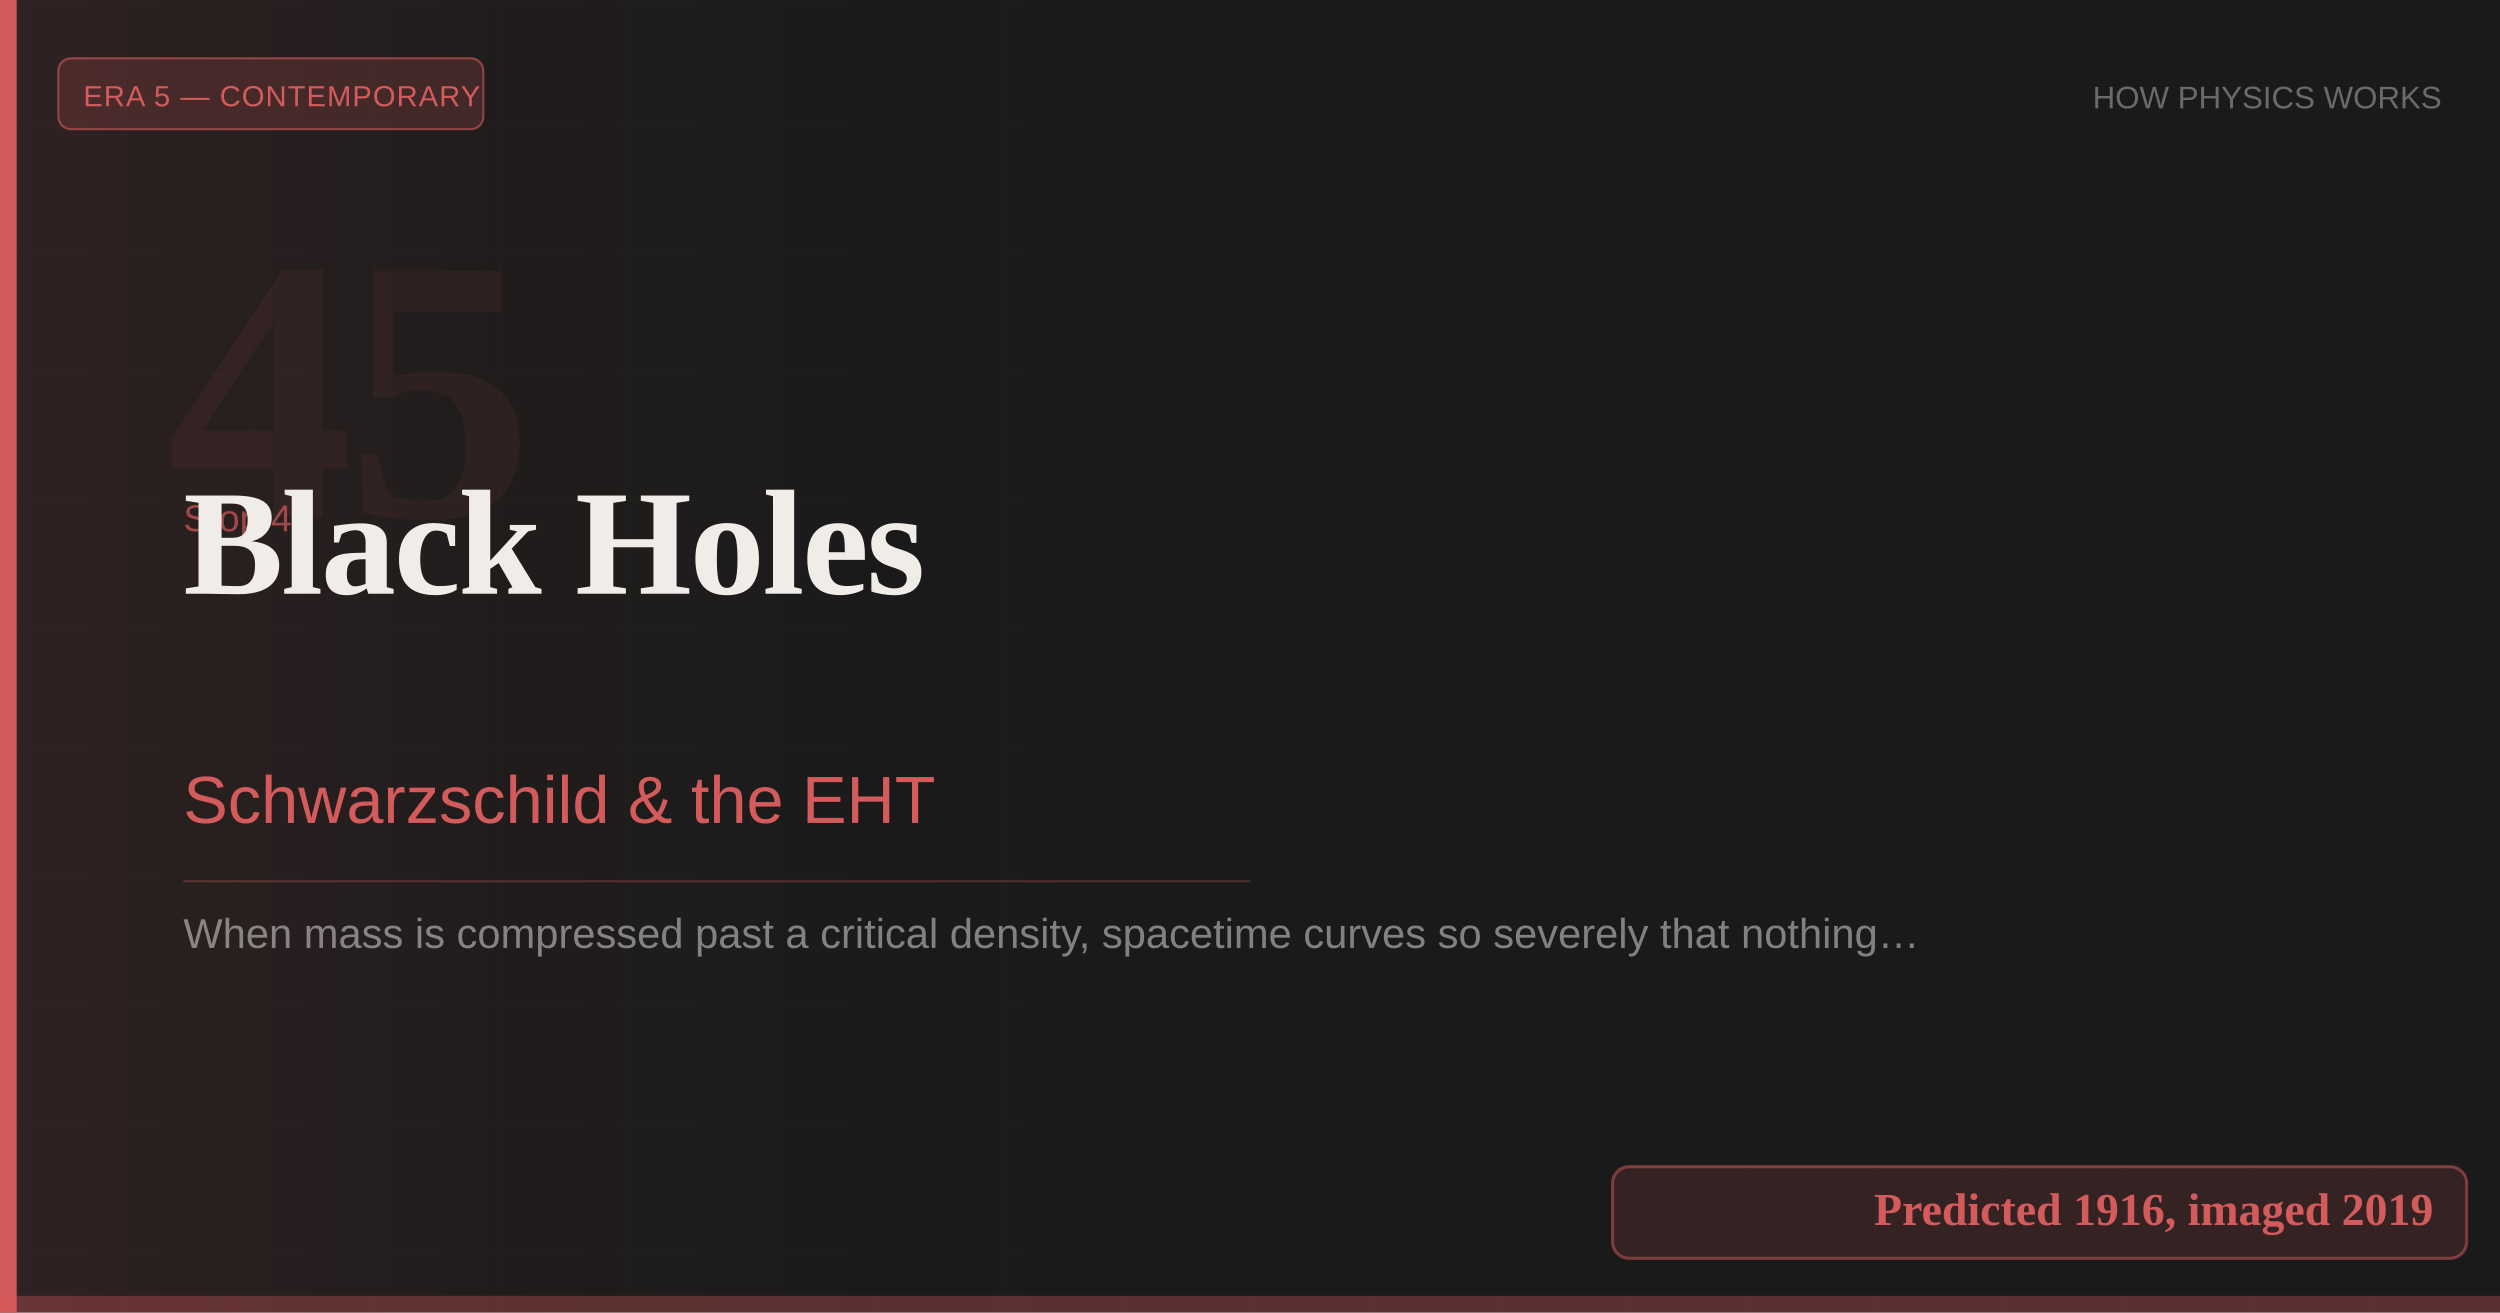
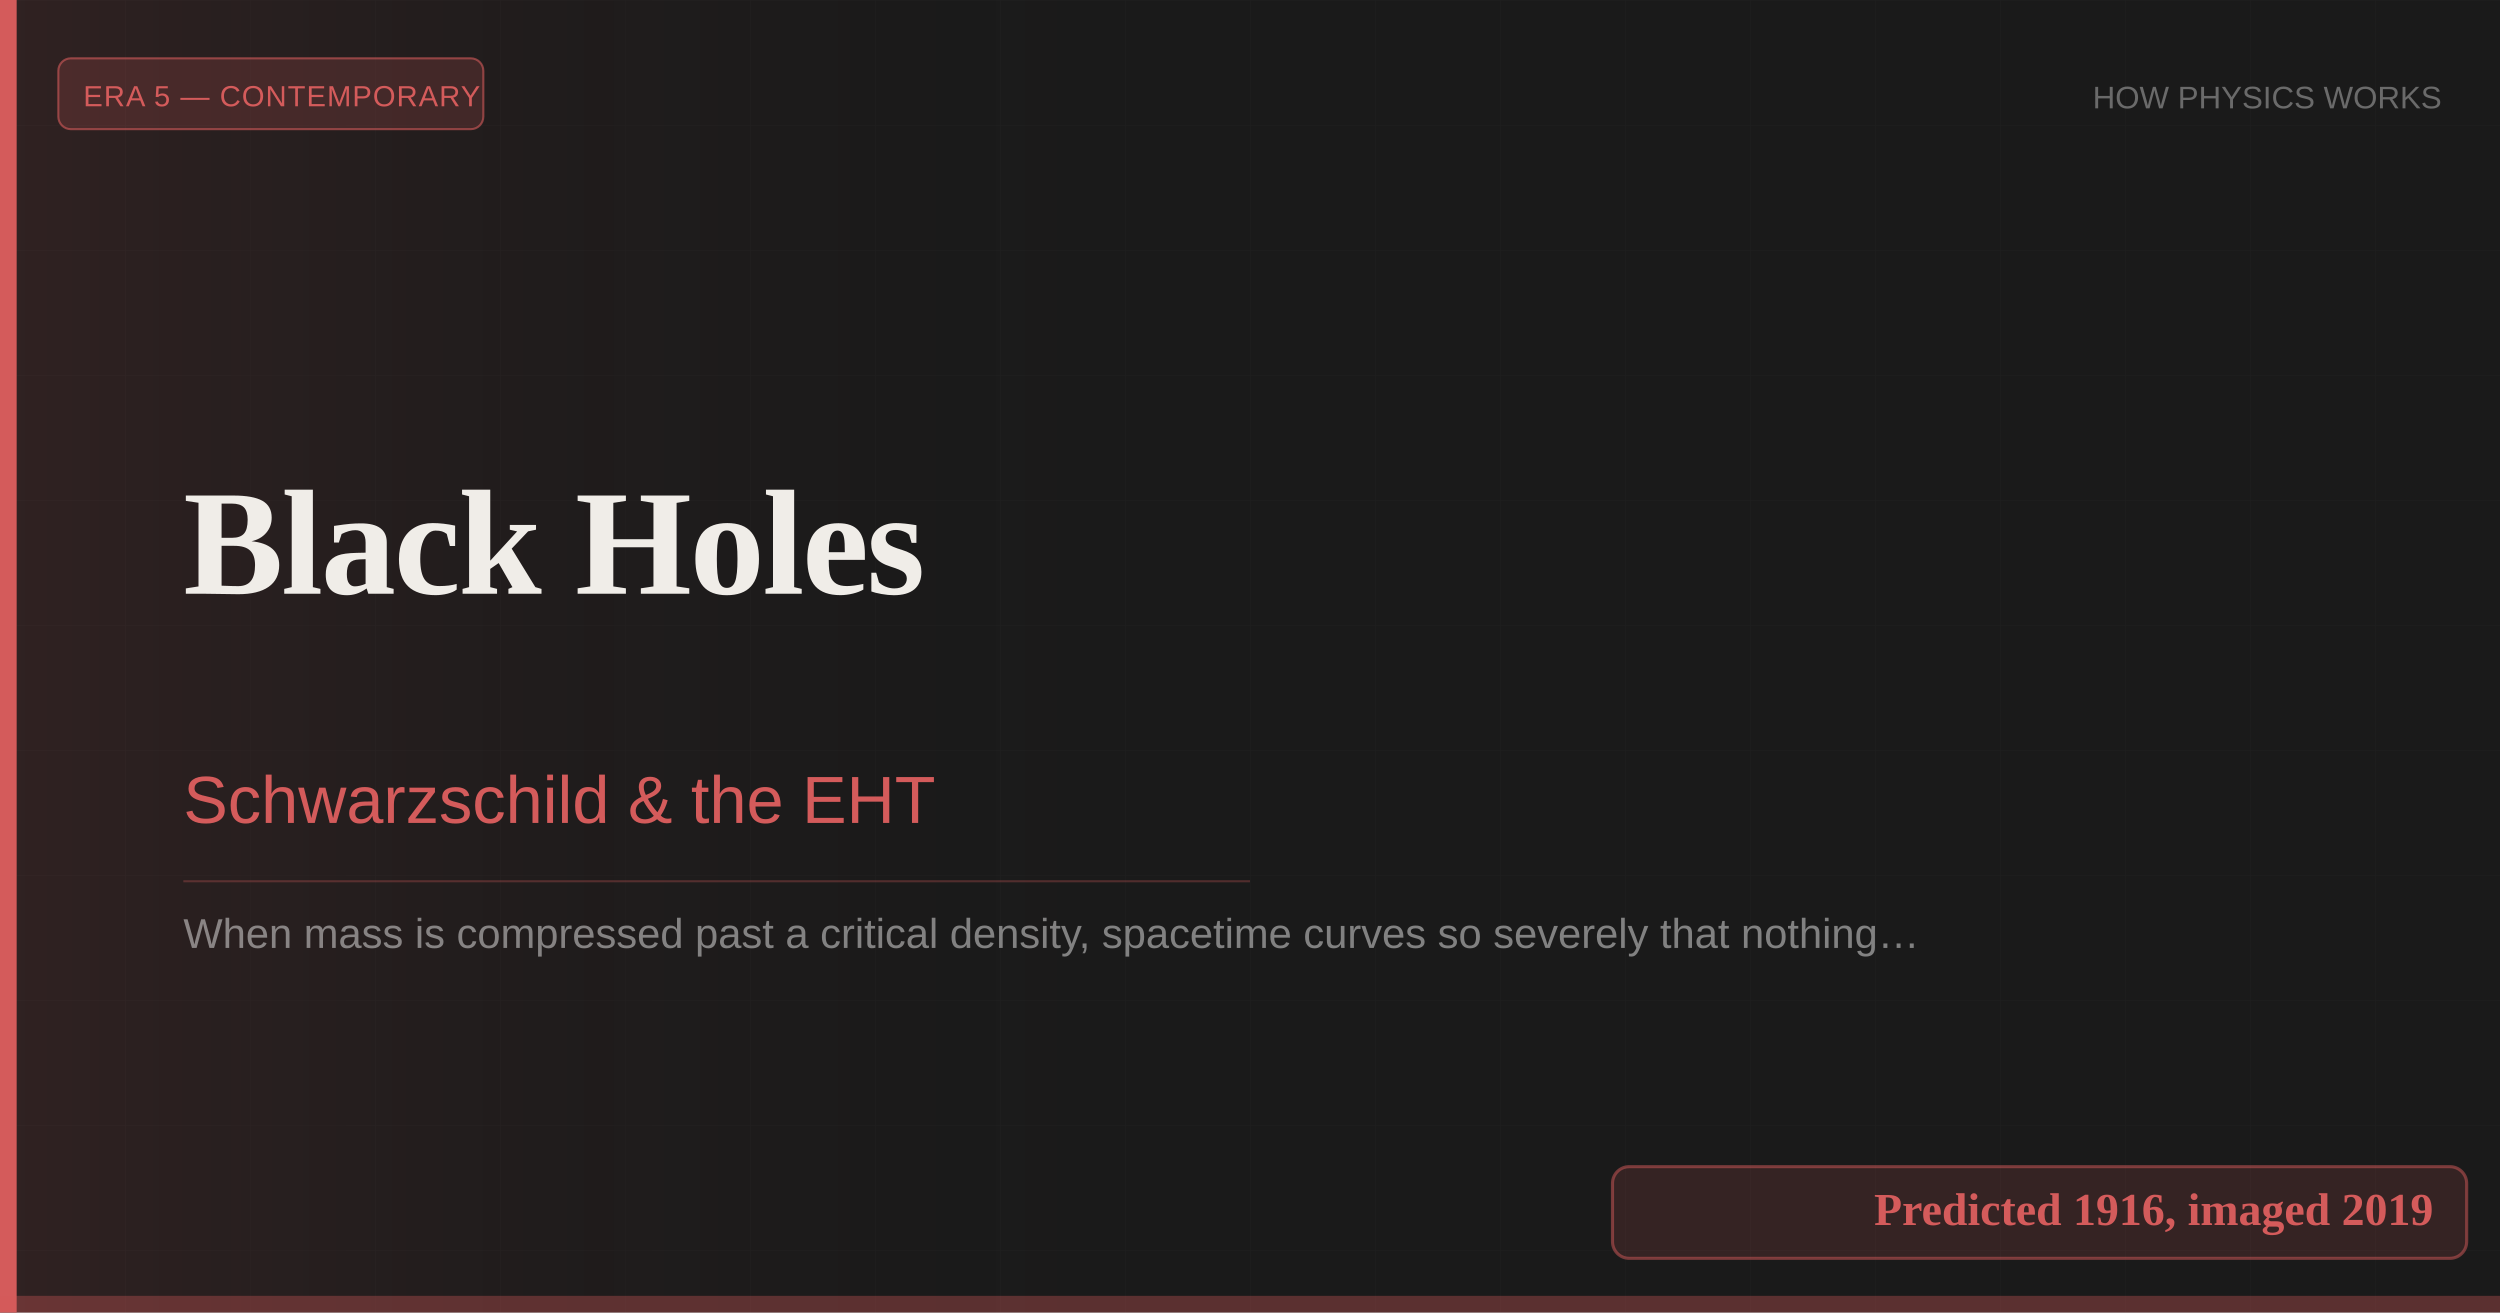
<svg xmlns="http://www.w3.org/2000/svg" width="1200" height="630" viewBox="0 0 1200 630">
  <rect width="1200" height="630" fill="#1a1a1a" />
  <defs>
    <pattern id="grid" width="60" height="60" patternUnits="userSpaceOnUse">
      <path d="M 60 0 L 0 0 0 60" fill="none" stroke="#ffffff" stroke-width="0.3" opacity="0.04" />
    </pattern>
    <linearGradient id="bgGrad" x1="0" y1="0" x2="1" y2="0">
      <stop offset="0%" stop-color="#d45b5b" stop-opacity="0.12" />
      <stop offset="100%" stop-color="#1a1a1a" stop-opacity="0" />
    </linearGradient>
  </defs>
  <rect width="1200" height="630" fill="url(#grid)" />
  <rect width="560" height="630" fill="url(#bgGrad)" />
  <rect x="0" y="0" width="8" height="630" fill="#d45b5b" />
  <rect x="28" y="28" width="204" height="34" rx="6" fill="#d45b5b" fill-opacity="0.18" />
  <rect x="28" y="28" width="204" height="34" rx="6" fill="none" stroke="#d45b5b" stroke-width="1" stroke-opacity="0.6" />
  <text x="40" y="51" font-family="'DM Sans', Arial, sans-serif" font-size="14" font-weight="500" fill="#d45b5b" letter-spacing="0.5">ERA 5 — CONTEMPORARY</text>
  <text x="1172" y="52" text-anchor="end" font-family="'DM Sans', Arial, sans-serif" font-size="15" font-weight="400" fill="#ffffff" fill-opacity="0.35">HOW PHYSICS WORKS</text>
-   <text x="80" y="248" font-family="Georgia, 'Times New Roman', serif" font-size="180" font-weight="700" fill="#d45b5b" fill-opacity="0.07" letter-spacing="-4">45</text>
-   <text x="88" y="255" font-family="'DM Sans', Arial, sans-serif" font-size="18" font-weight="400" fill="#d45b5b" fill-opacity="0.7">Stop 45</text>
  <text x="88" y="285" font-family="Georgia, 'Times New Roman', serif" font-size="72" font-weight="600" fill="#f0ede8" letter-spacing="-1">Black Holes</text>
  <text x="88" y="395" font-family="'DM Sans', Arial, sans-serif" font-size="32" font-weight="400" fill="#d45b5b">Schwarzschild &amp; the EHT</text>
  <line x1="88" y1="423" x2="600" y2="423" stroke="#d45b5b" stroke-width="1" stroke-opacity="0.3" />
  <text x="88" y="455" font-family="'DM Sans', Arial, sans-serif" font-size="20" font-weight="300" fill="#ffffff" fill-opacity="0.45">When mass is compressed past a critical density, spacetime curves so severely that nothing…</text>
  <rect x="774" y="560" width="410" height="44" rx="8" fill="#d45b5b" fill-opacity="0.15" />
  <rect x="774" y="560" width="410" height="44" rx="8" fill="none" stroke="#d45b5b" stroke-width="1.5" stroke-opacity="0.5" />
  <text x="1168" y="588" text-anchor="end" font-family="Georgia, 'Times New Roman', serif" font-size="22" font-weight="600" fill="#d45b5b">Predicted 1916, imaged 2019</text>
  <rect x="0" y="622" width="1200" height="8" fill="#d45b5b" fill-opacity="0.35" />
</svg>
